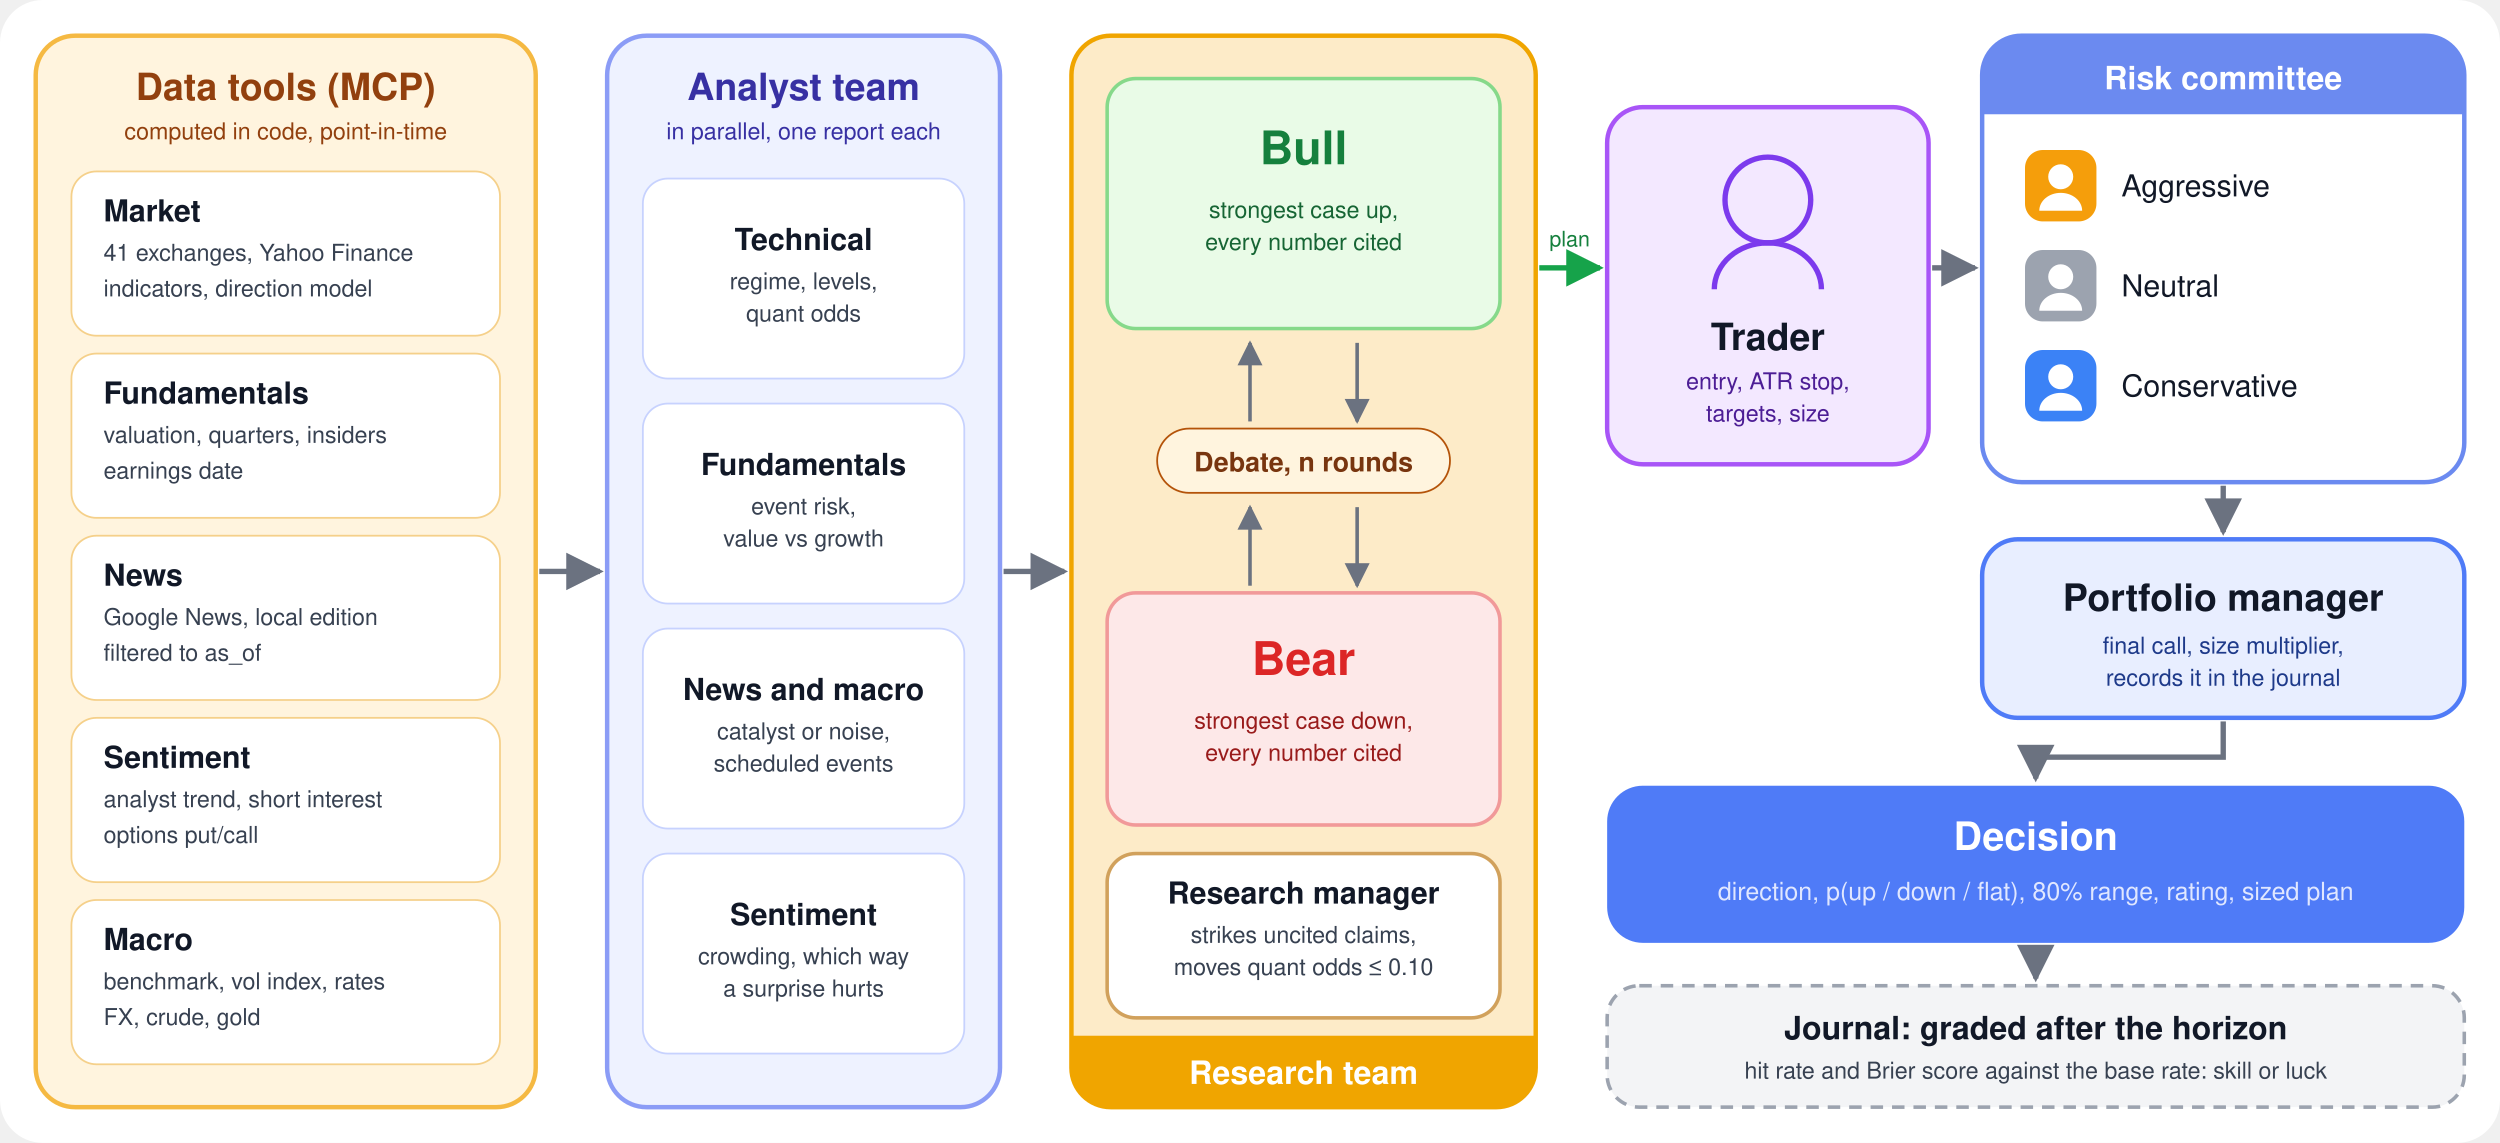
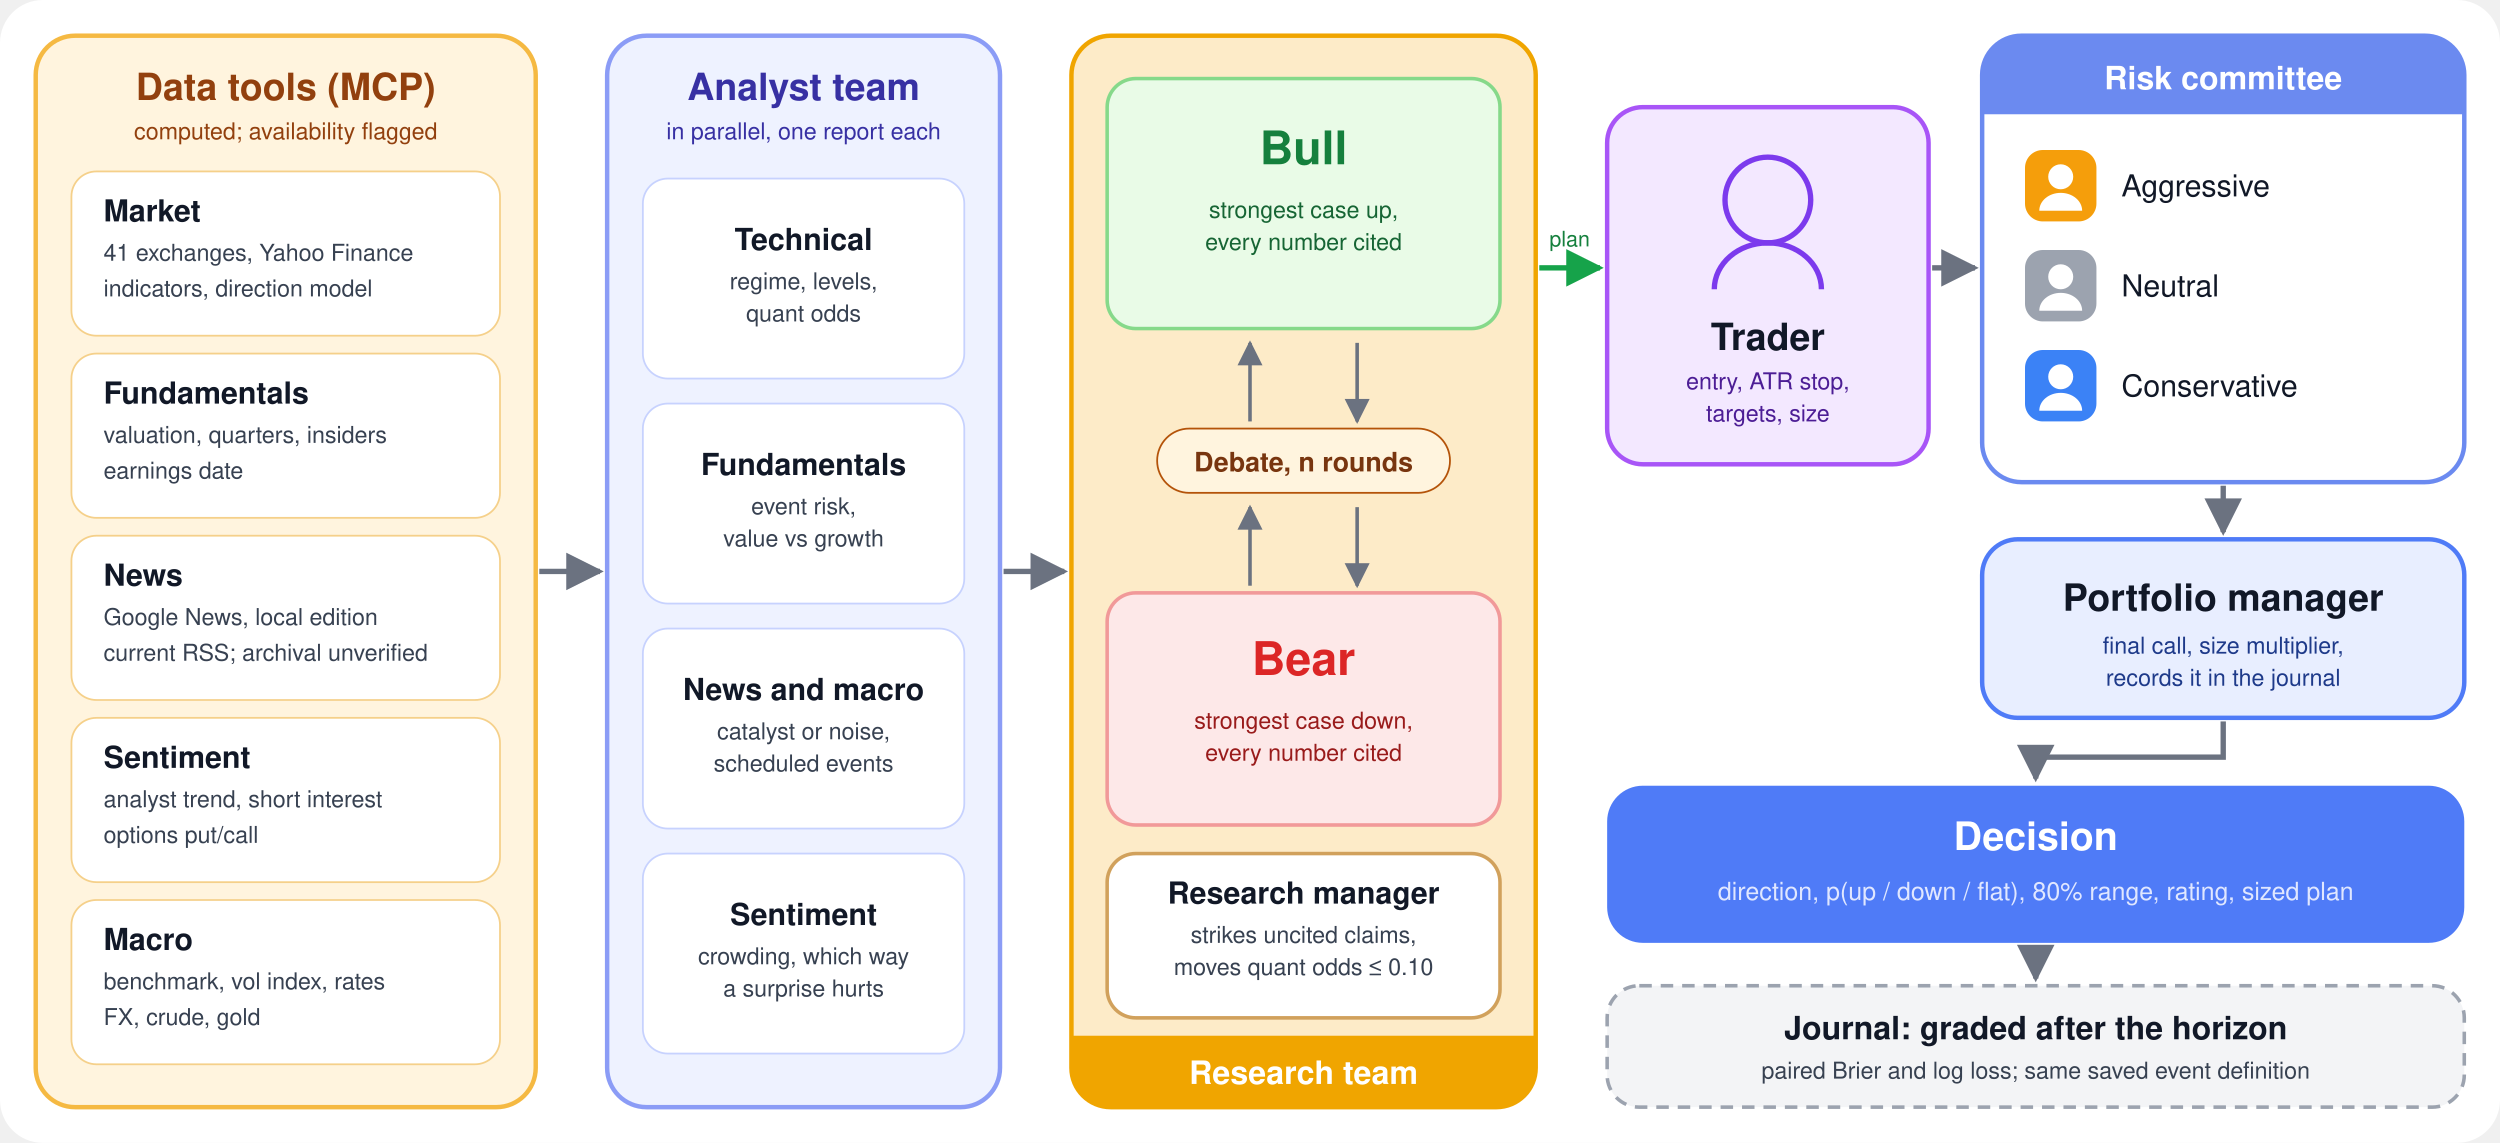
<svg xmlns="http://www.w3.org/2000/svg" width="1400" height="640" viewBox="0 0 1400 640" font-family="Segoe UI, Helvetica Neue, Helvetica, Arial, sans-serif">
  <defs>
    <marker id="arrow" viewBox="0 0 10 10" refX="9" refY="5" markerWidth="7" markerHeight="7" orient="auto-start-reverse">
      <path d="M0,0 L10,5 L0,10 z" fill="#6B7280" />
    </marker>
    <marker id="arrowGreen" viewBox="0 0 10 10" refX="9" refY="5" markerWidth="7" markerHeight="7" orient="auto">
      <path d="M0,0 L10,5 L0,10 z" fill="#16A34A" />
    </marker>
  </defs>
  <rect x="0" y="0" width="1400" height="640" rx="24" fill="#FFFFFF" />
  <rect x="20" y="20" width="280" height="600" rx="22" fill="#FFF4DE" stroke="#F5B942" stroke-width="2.5" />
  <text x="160" y="56" text-anchor="middle" font-size="21" font-weight="700" fill="#92400E">Data tools (MCP)</text>
-   <text x="160" y="78" text-anchor="middle" font-size="13" fill="#92400E">computed in code, point-in-time</text>
+   <text x="160" y="78" text-anchor="middle" font-size="13" fill="#92400E">computed; availability flagged</text>
  <g font-size="13" fill="#374151">
    <rect x="40" y="96" width="240" height="92" rx="14" fill="#FFFFFF" stroke="#F5D08A" />
    <text x="58" y="124" font-size="17" font-weight="700" fill="#111827">Market</text>
    <text x="58" y="146">41 exchanges, Yahoo Finance</text>
    <text x="58" y="166">indicators, direction model</text>
    <rect x="40" y="198" width="240" height="92" rx="14" fill="#FFFFFF" stroke="#F5D08A" />
    <text x="58" y="226" font-size="17" font-weight="700" fill="#111827">Fundamentals</text>
    <text x="58" y="248">valuation, quarters, insiders</text>
    <text x="58" y="268">earnings date</text>
    <rect x="40" y="300" width="240" height="92" rx="14" fill="#FFFFFF" stroke="#F5D08A" />
    <text x="58" y="328" font-size="17" font-weight="700" fill="#111827">News</text>
    <text x="58" y="350">Google News, local edition</text>
-     <text x="58" y="370">filtered to as_of</text>
+     <text x="58" y="370">current RSS; archival unverified</text>
    <rect x="40" y="402" width="240" height="92" rx="14" fill="#FFFFFF" stroke="#F5D08A" />
    <text x="58" y="430" font-size="17" font-weight="700" fill="#111827">Sentiment</text>
    <text x="58" y="452">analyst trend, short interest</text>
    <text x="58" y="472">options put/call</text>
    <rect x="40" y="504" width="240" height="92" rx="14" fill="#FFFFFF" stroke="#F5D08A" />
    <text x="58" y="532" font-size="17" font-weight="700" fill="#111827">Macro</text>
    <text x="58" y="554">benchmark, vol index, rates</text>
    <text x="58" y="574">FX, crude, gold</text>
  </g>
  <line x1="302" y1="320" x2="336" y2="320" stroke="#6B7280" stroke-width="3" marker-end="url(#arrow)" />
  <rect x="340" y="20" width="220" height="600" rx="22" fill="#EEF2FF" stroke="#8B9CF6" stroke-width="2.5" />
  <text x="450" y="56" text-anchor="middle" font-size="21" font-weight="700" fill="#3730A3">Analyst team</text>
  <text x="450" y="78" text-anchor="middle" font-size="13" fill="#3730A3">in parallel, one report each</text>
  <g font-size="13" fill="#374151">
    <rect x="360" y="100" width="180" height="112" rx="14" fill="#FFFFFF" stroke="#C7D2FE" />
    <text x="450" y="140" text-anchor="middle" font-size="17" font-weight="700" fill="#111827">Technical</text>
    <text x="450" y="162" text-anchor="middle">regime, levels,</text>
    <text x="450" y="180" text-anchor="middle">quant odds</text>
    <rect x="360" y="226" width="180" height="112" rx="14" fill="#FFFFFF" stroke="#C7D2FE" />
    <text x="450" y="266" text-anchor="middle" font-size="17" font-weight="700" fill="#111827">Fundamentals</text>
    <text x="450" y="288" text-anchor="middle">event risk,</text>
    <text x="450" y="306" text-anchor="middle">value vs growth</text>
    <rect x="360" y="352" width="180" height="112" rx="14" fill="#FFFFFF" stroke="#C7D2FE" />
    <text x="450" y="392" text-anchor="middle" font-size="17" font-weight="700" fill="#111827">News and macro</text>
    <text x="450" y="414" text-anchor="middle">catalyst or noise,</text>
    <text x="450" y="432" text-anchor="middle">scheduled events</text>
    <rect x="360" y="478" width="180" height="112" rx="14" fill="#FFFFFF" stroke="#C7D2FE" />
    <text x="450" y="518" text-anchor="middle" font-size="17" font-weight="700" fill="#111827">Sentiment</text>
    <text x="450" y="540" text-anchor="middle">crowding, which way</text>
    <text x="450" y="558" text-anchor="middle">a surprise hurts</text>
  </g>
  <line x1="562" y1="320" x2="596" y2="320" stroke="#6B7280" stroke-width="3" marker-end="url(#arrow)" />
  <rect x="600" y="20" width="260" height="600" rx="22" fill="#FDEBC8" stroke="#F0A500" stroke-width="2.5" />
  <rect x="620" y="44" width="220" height="140" rx="16" fill="#E9FBE7" stroke="#86D98A" stroke-width="2" />
  <text x="730" y="92" text-anchor="middle" font-size="26" font-weight="700" fill="#15803D">Bull</text>
  <text x="730" y="122" text-anchor="middle" font-size="13" fill="#166534">strongest case up,</text>
  <text x="730" y="140" text-anchor="middle" font-size="13" fill="#166534">every number cited</text>
  <line x1="700" y1="236" x2="700" y2="192" stroke="#6B7280" stroke-width="2" marker-end="url(#arrow)" />
  <line x1="760" y1="192" x2="760" y2="236" stroke="#6B7280" stroke-width="2" marker-end="url(#arrow)" />
  <rect x="648" y="240" width="164" height="36" rx="18" fill="#FFF4DE" stroke="#B45309" />
  <text x="730" y="264" text-anchor="middle" font-size="15" font-weight="600" fill="#78350F">Debate, n rounds</text>
  <line x1="700" y1="328" x2="700" y2="284" stroke="#6B7280" stroke-width="2" marker-end="url(#arrow)" />
  <line x1="760" y1="284" x2="760" y2="328" stroke="#6B7280" stroke-width="2" marker-end="url(#arrow)" />
  <rect x="620" y="332" width="220" height="130" rx="16" fill="#FDE8E8" stroke="#F19999" stroke-width="2" />
  <text x="730" y="378" text-anchor="middle" font-size="26" font-weight="700" fill="#DC2626">Bear</text>
  <text x="730" y="408" text-anchor="middle" font-size="13" fill="#991B1B">strongest case down,</text>
  <text x="730" y="426" text-anchor="middle" font-size="13" fill="#991B1B">every number cited</text>
  <rect x="620" y="478" width="220" height="92" rx="16" fill="#FFFFFF" stroke="#D1A15C" stroke-width="2" />
  <text x="730" y="506" text-anchor="middle" font-size="17" font-weight="700" fill="#111827">Research manager</text>
  <text x="730" y="528" text-anchor="middle" font-size="13" fill="#374151">strikes uncited claims,</text>
  <text x="730" y="546" text-anchor="middle" font-size="13" fill="#374151">moves quant odds ≤ 0.10</text>
  <path d="M600 580 h260 v18 a22 22 0 0 1 -22 22 h-216 a22 22 0 0 1 -22 -22 z" fill="#F0A500" />
  <text x="730" y="607" text-anchor="middle" font-size="18" font-weight="700" fill="#FFFFFF">Research team</text>
  <path d="M862 150 H 896" stroke="#16A34A" stroke-width="3" fill="none" marker-end="url(#arrowGreen)" />
  <text x="879" y="138" text-anchor="middle" font-size="12" fill="#15803D">plan</text>
  <rect x="900" y="60" width="180" height="200" rx="20" fill="#F3E8FF" stroke="#A855F7" stroke-width="2.5" />
  <circle cx="990" cy="112" r="24" fill="none" stroke="#7C3AED" stroke-width="3" />
  <path d="M960 162 a30 26 0 0 1 60 0" fill="none" stroke="#7C3AED" stroke-width="3" />
  <text x="990" y="196" text-anchor="middle" font-size="21" font-weight="700" fill="#111827">Trader</text>
  <text x="990" y="218" text-anchor="middle" font-size="13" fill="#4C1D95">entry, ATR stop,</text>
  <text x="990" y="236" text-anchor="middle" font-size="13" fill="#4C1D95">targets, size</text>
  <line x1="1082" y1="150" x2="1106" y2="150" stroke="#6B7280" stroke-width="3" marker-end="url(#arrow)" />
  <rect x="1110" y="20" width="270" height="250" rx="22" fill="#FFFFFF" stroke="#6B8AF0" stroke-width="2.5" />
  <path d="M1110 42 a22 22 0 0 1 22 -22 h226 a22 22 0 0 1 22 22 v22 h-270 z" fill="#6B8AF0" />
  <text x="1245" y="50" text-anchor="middle" font-size="18" font-weight="700" fill="#FFFFFF">Risk committee</text>
  <g font-size="17" fill="#111827">
    <rect x="1134" y="84" width="40" height="40" rx="10" fill="#F59E0B" />
    <circle cx="1154" cy="99" r="7" fill="#FFFFFF" />
    <path d="M1142 118 a12 10 0 0 1 24 0" fill="#FFFFFF" />
    <text x="1188" y="110">Aggressive</text>
    <rect x="1134" y="140" width="40" height="40" rx="10" fill="#9CA3AF" />
    <circle cx="1154" cy="155" r="7" fill="#FFFFFF" />
    <path d="M1142 174 a12 10 0 0 1 24 0" fill="#FFFFFF" />
    <text x="1188" y="166">Neutral</text>
    <rect x="1134" y="196" width="40" height="40" rx="10" fill="#3B82F6" />
    <circle cx="1154" cy="211" r="7" fill="#FFFFFF" />
    <path d="M1142 230 a12 10 0 0 1 24 0" fill="#FFFFFF" />
    <text x="1188" y="222">Conservative</text>
  </g>
  <line x1="1245" y1="272" x2="1245" y2="298" stroke="#6B7280" stroke-width="3" marker-end="url(#arrow)" />
  <rect x="1110" y="302" width="270" height="100" rx="20" fill="#E8EEFF" stroke="#4F7BF7" stroke-width="2.5" />
  <text x="1245" y="342" text-anchor="middle" font-size="21" font-weight="700" fill="#111827">Portfolio manager</text>
  <text x="1245" y="366" text-anchor="middle" font-size="13" fill="#1E3A8A">final call, size multiplier,</text>
  <text x="1245" y="384" text-anchor="middle" font-size="13" fill="#1E3A8A">records it in the journal</text>
  <path d="M1245 404 V 424 H 1140 V 436" stroke="#6B7280" stroke-width="3" fill="none" marker-end="url(#arrow)" />
  <rect x="900" y="440" width="480" height="88" rx="20" fill="#4F7BF7" />
  <text x="1140" y="476" text-anchor="middle" font-size="22" font-weight="700" fill="#FFFFFF">Decision</text>
  <text x="1140" y="504" text-anchor="middle" font-size="14" fill="#E0E7FF">direction, p(up / down / flat), 80% range, rating, sized plan</text>
  <line x1="1140" y1="530" x2="1140" y2="548" stroke="#6B7280" stroke-width="3" marker-end="url(#arrow)" />
  <rect x="900" y="552" width="480" height="68" rx="18" fill="#F3F4F6" stroke="#9CA3AF" stroke-width="2" stroke-dasharray="7 5" />
  <text x="1140" y="582" text-anchor="middle" font-size="18" font-weight="700" fill="#111827">Journal: graded after the horizon</text>
-   <text x="1140" y="604" text-anchor="middle" font-size="13" fill="#374151">hit rate and Brier score against the base rate: skill or luck</text>
+   <text x="1140" y="604" text-anchor="middle" font-size="13" fill="#374151">paired Brier and log loss; same saved event definition</text>
</svg>
